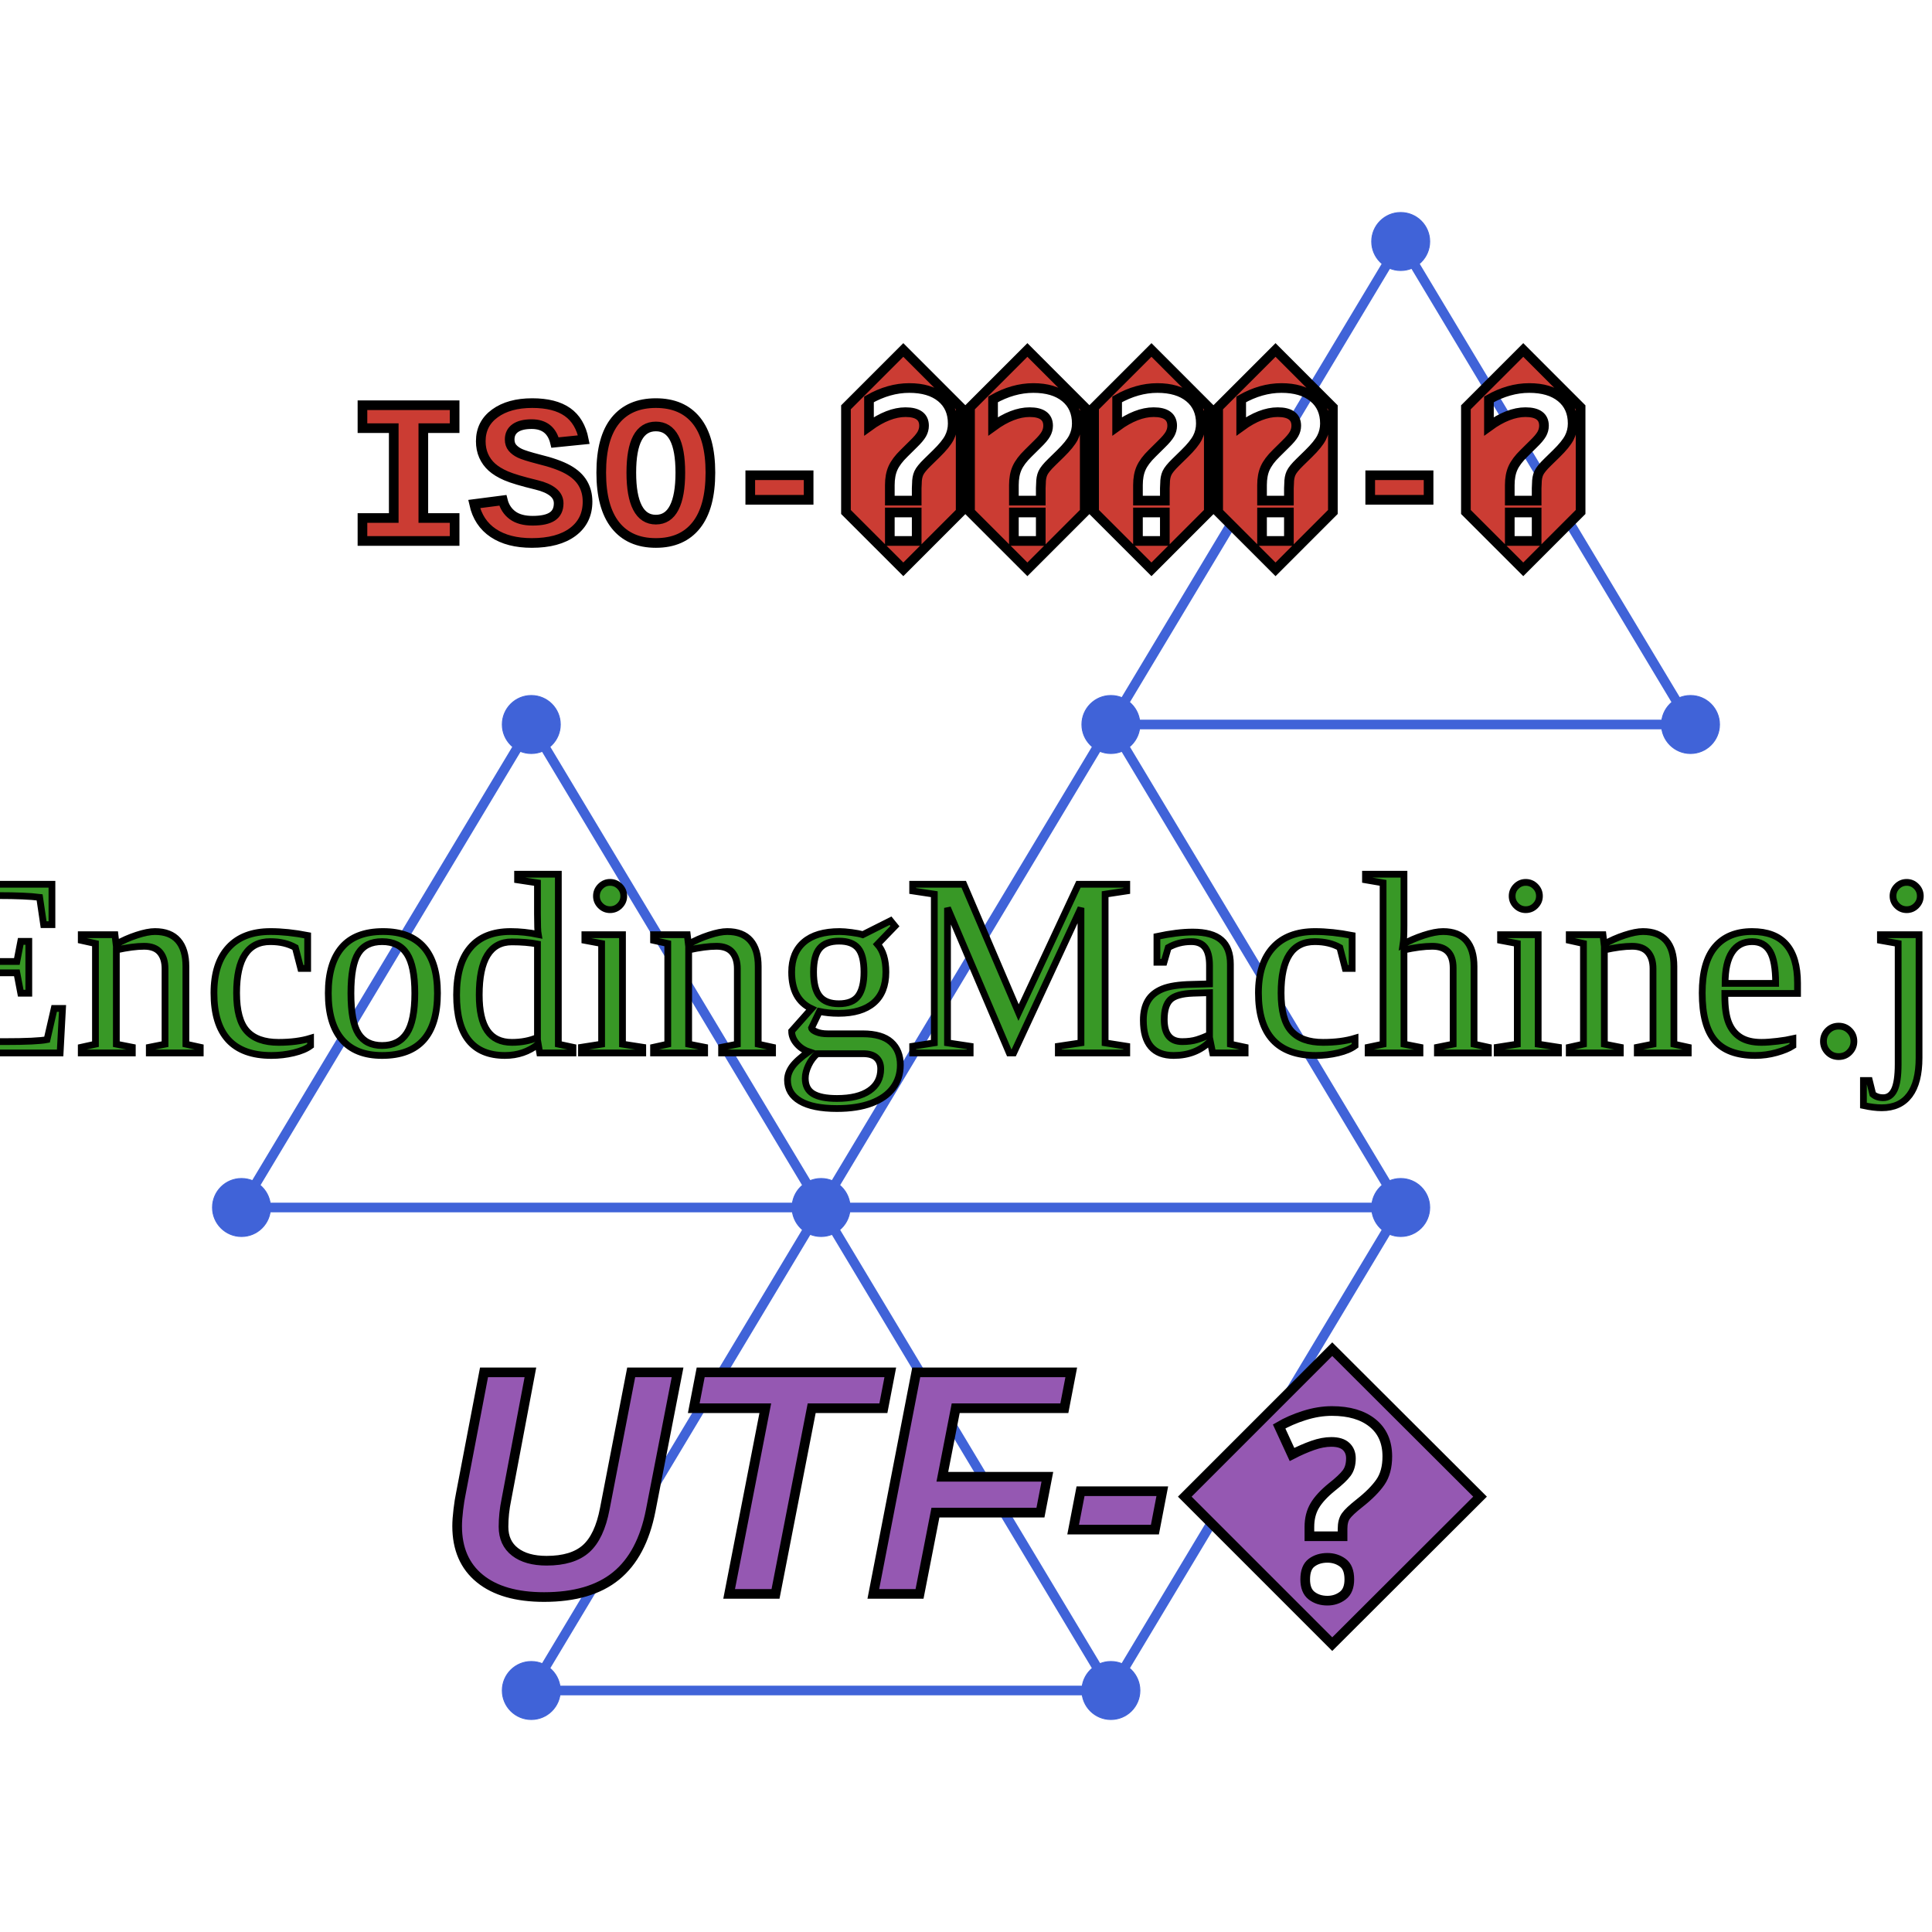
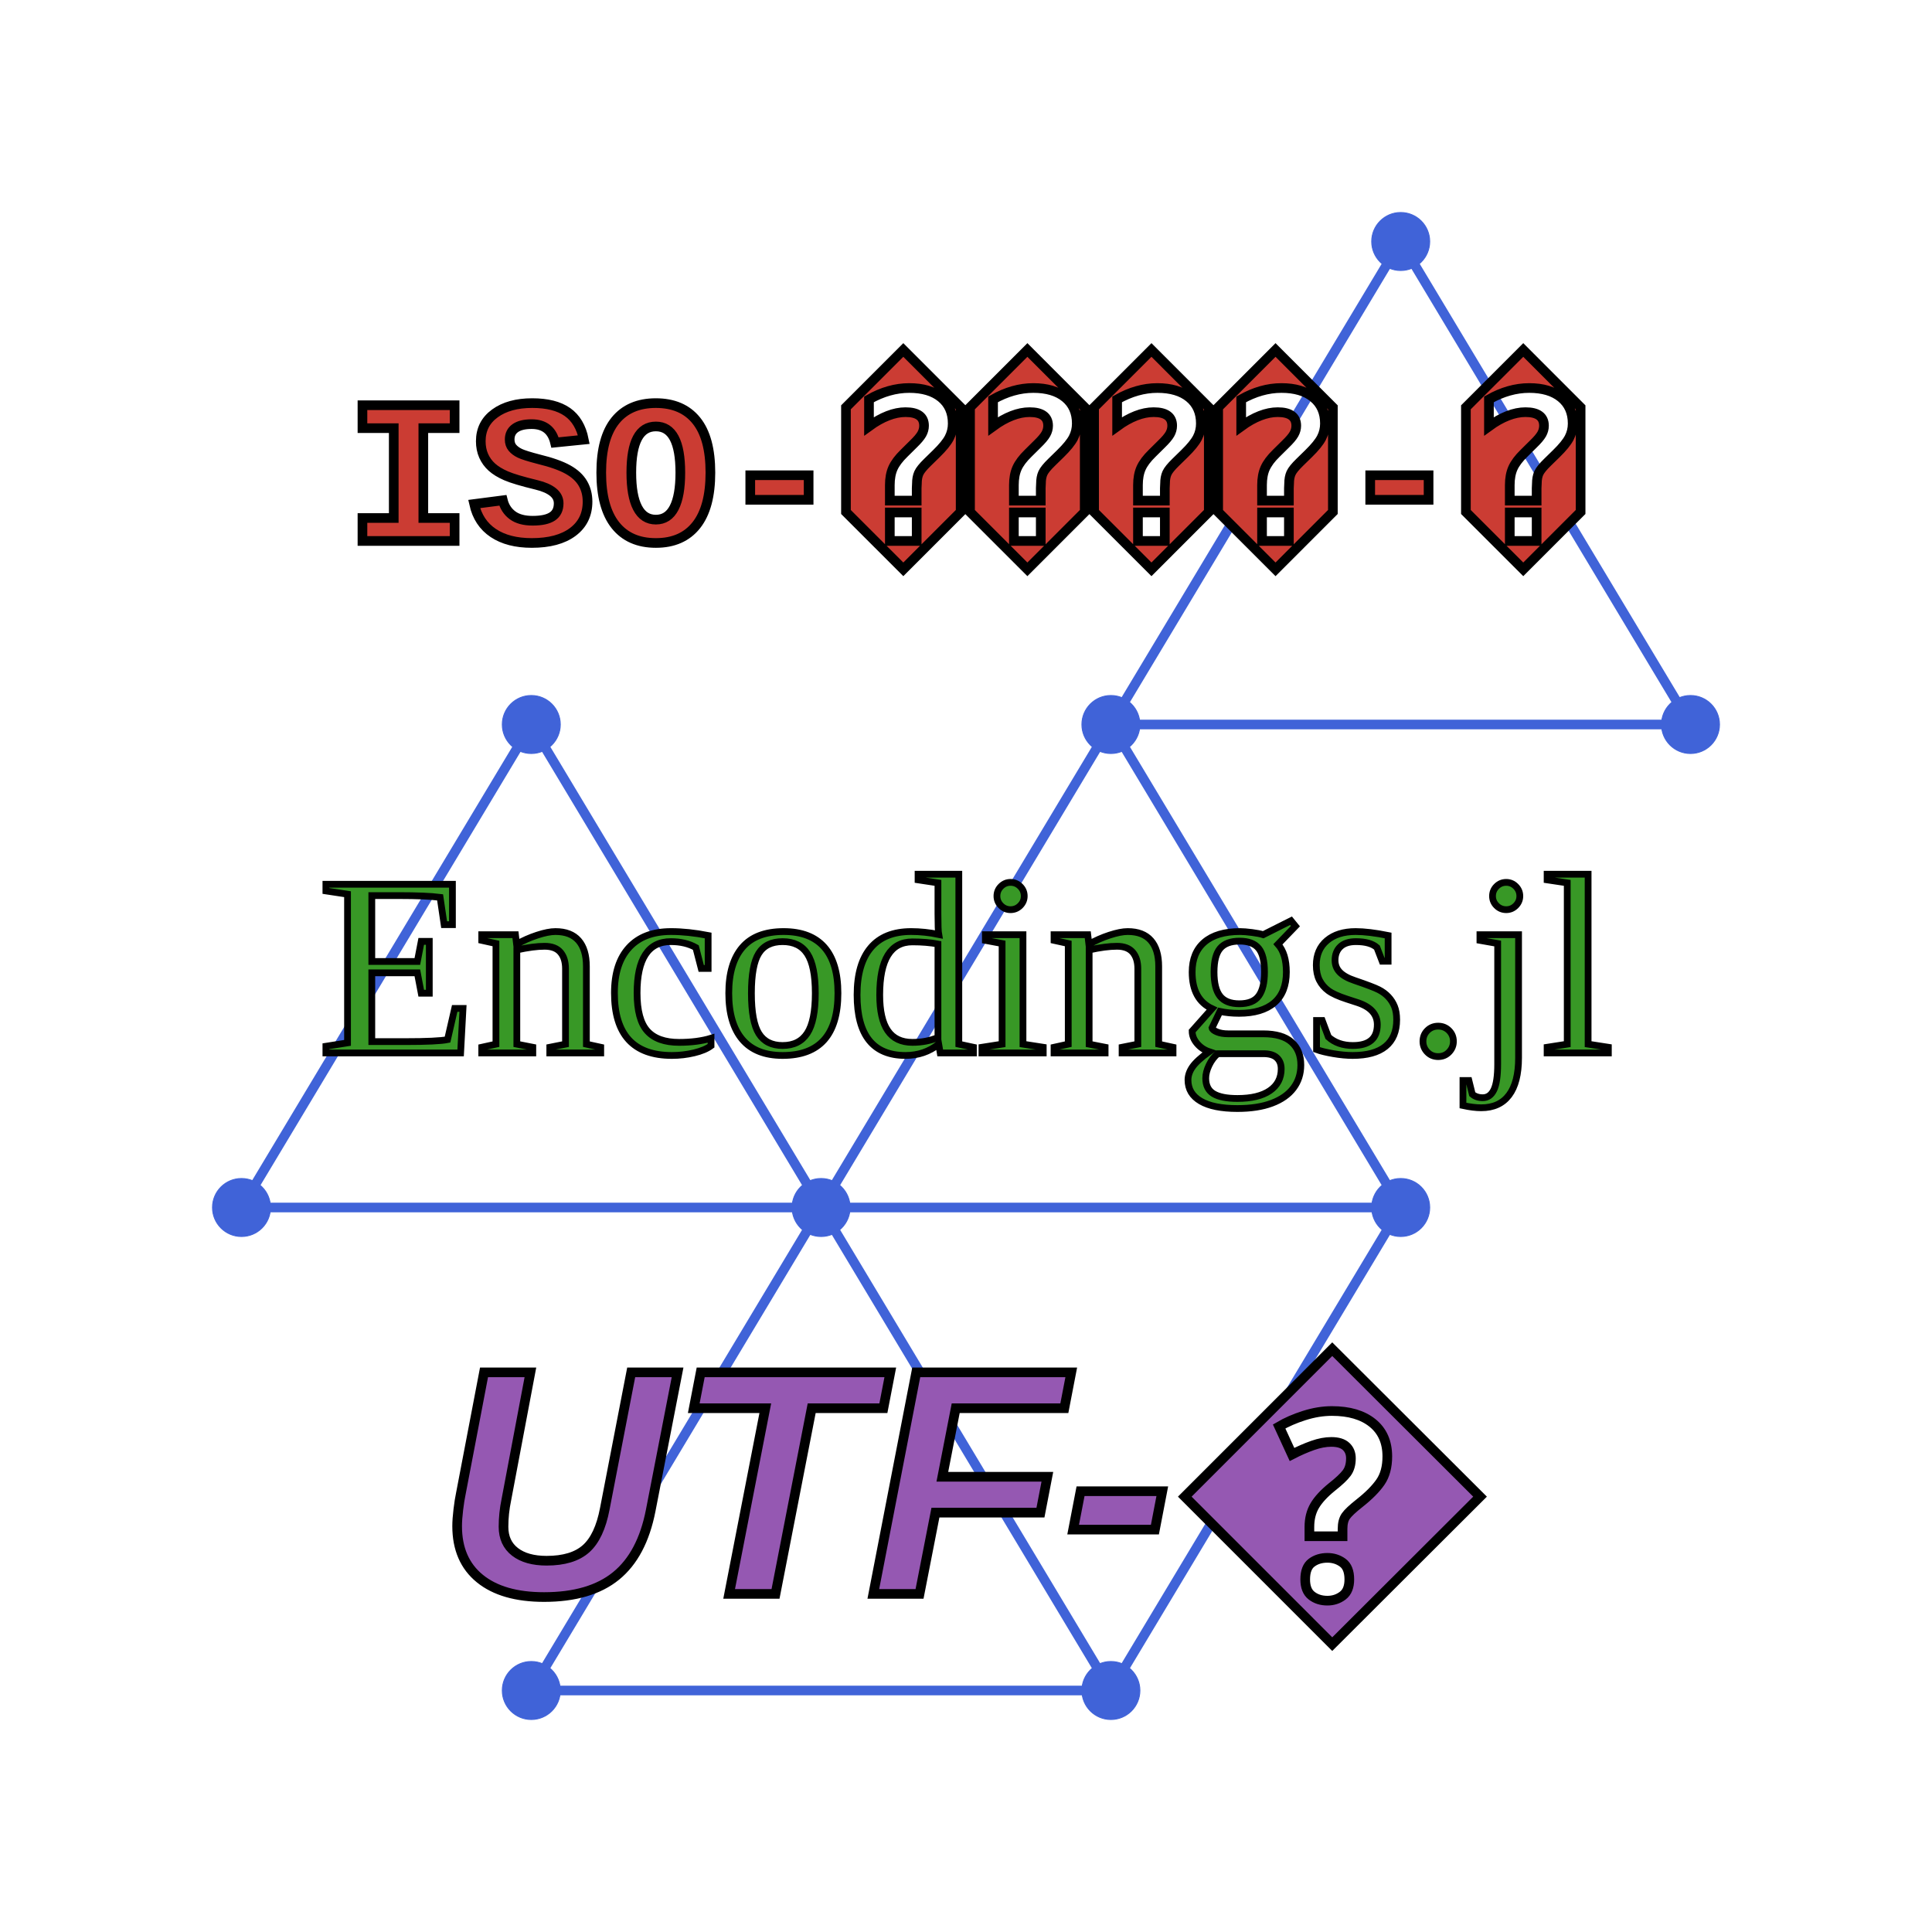
<svg xmlns="http://www.w3.org/2000/svg" width="1000px" height="1000px" viewBox="-250 -250 2000 2000">
  <defs>
    <style type="text/css">
        .red{
            fill: #cb3c33;
            stroke: #cb3c33;
        }

        .green{
            fill: #389826;
            stroke: #389826;
        }

        .blue{
            fill: #4063d8;
            stroke: #4063d8;
        }

        .violet{
            fill: #9558b2;
            stroke: #9558b2;
        }

        .line{
            fill: none;
            stroke-width: 10px;
        }
        
        .text{
            text-anchor: middle;
            stroke: #000;
        }

        .mono{
            font-size: 160pt;
            font-weight: bold;
            font-family: 'Courier New', monospace;
            stroke-width: 10px;
        }

        .times{
            font-size: 200pt;
            font-family: 'Times New Roman', times, serif;
            stroke-width: 7px;
        }

        .sans{
            font-size: 250pt;
            font-weight: bold;
            font-family: 'Arial', Helvetica, sans-serif;
            font-style: italic;
            stroke-width: 10px;
        }
        </style>
  </defs>

    
    s
    <path class="blue line" d="         M1200 1000         L 600 1000         L 900  500         L1200    0         L1500  500         L 900  500         L1200 1000         L 900 1500         L 600 1000         L 300  500         L   0 1000         L 600 1000         L 300 1500         L 900 1500     " />
  <circle class="blue" r="30px" cx="1200" cy="0" />
  <circle class="blue" r="30px" cx="300" cy="500" />
  <circle class="blue" r="30px" cx="900" cy="500" />
  <circle class="blue" r="30px" cx="1500" cy="500" />
  <circle class="blue" r="30px" cx="0" cy="1000" />
  <circle class="blue" r="30px" cx="600" cy="1000" />
  <circle class="blue" r="30px" cx="1200" cy="1000" />
  <circle class="blue" r="30px" cx="300" cy="1500" />
  <circle class="blue" r="30px" cx="900" cy="1500" />
  <text class="red text mono" x="750" y="310">ISO-����-�</text>
-   <text class="green text times" x="750" y="840">EncodingMachine.jl</text>
+   <text class="green text times" x="750" y="840">Encodings.jl</text>
  <text class="violet text sans" x="750" y="1400">UTF-�</text>
</svg>
